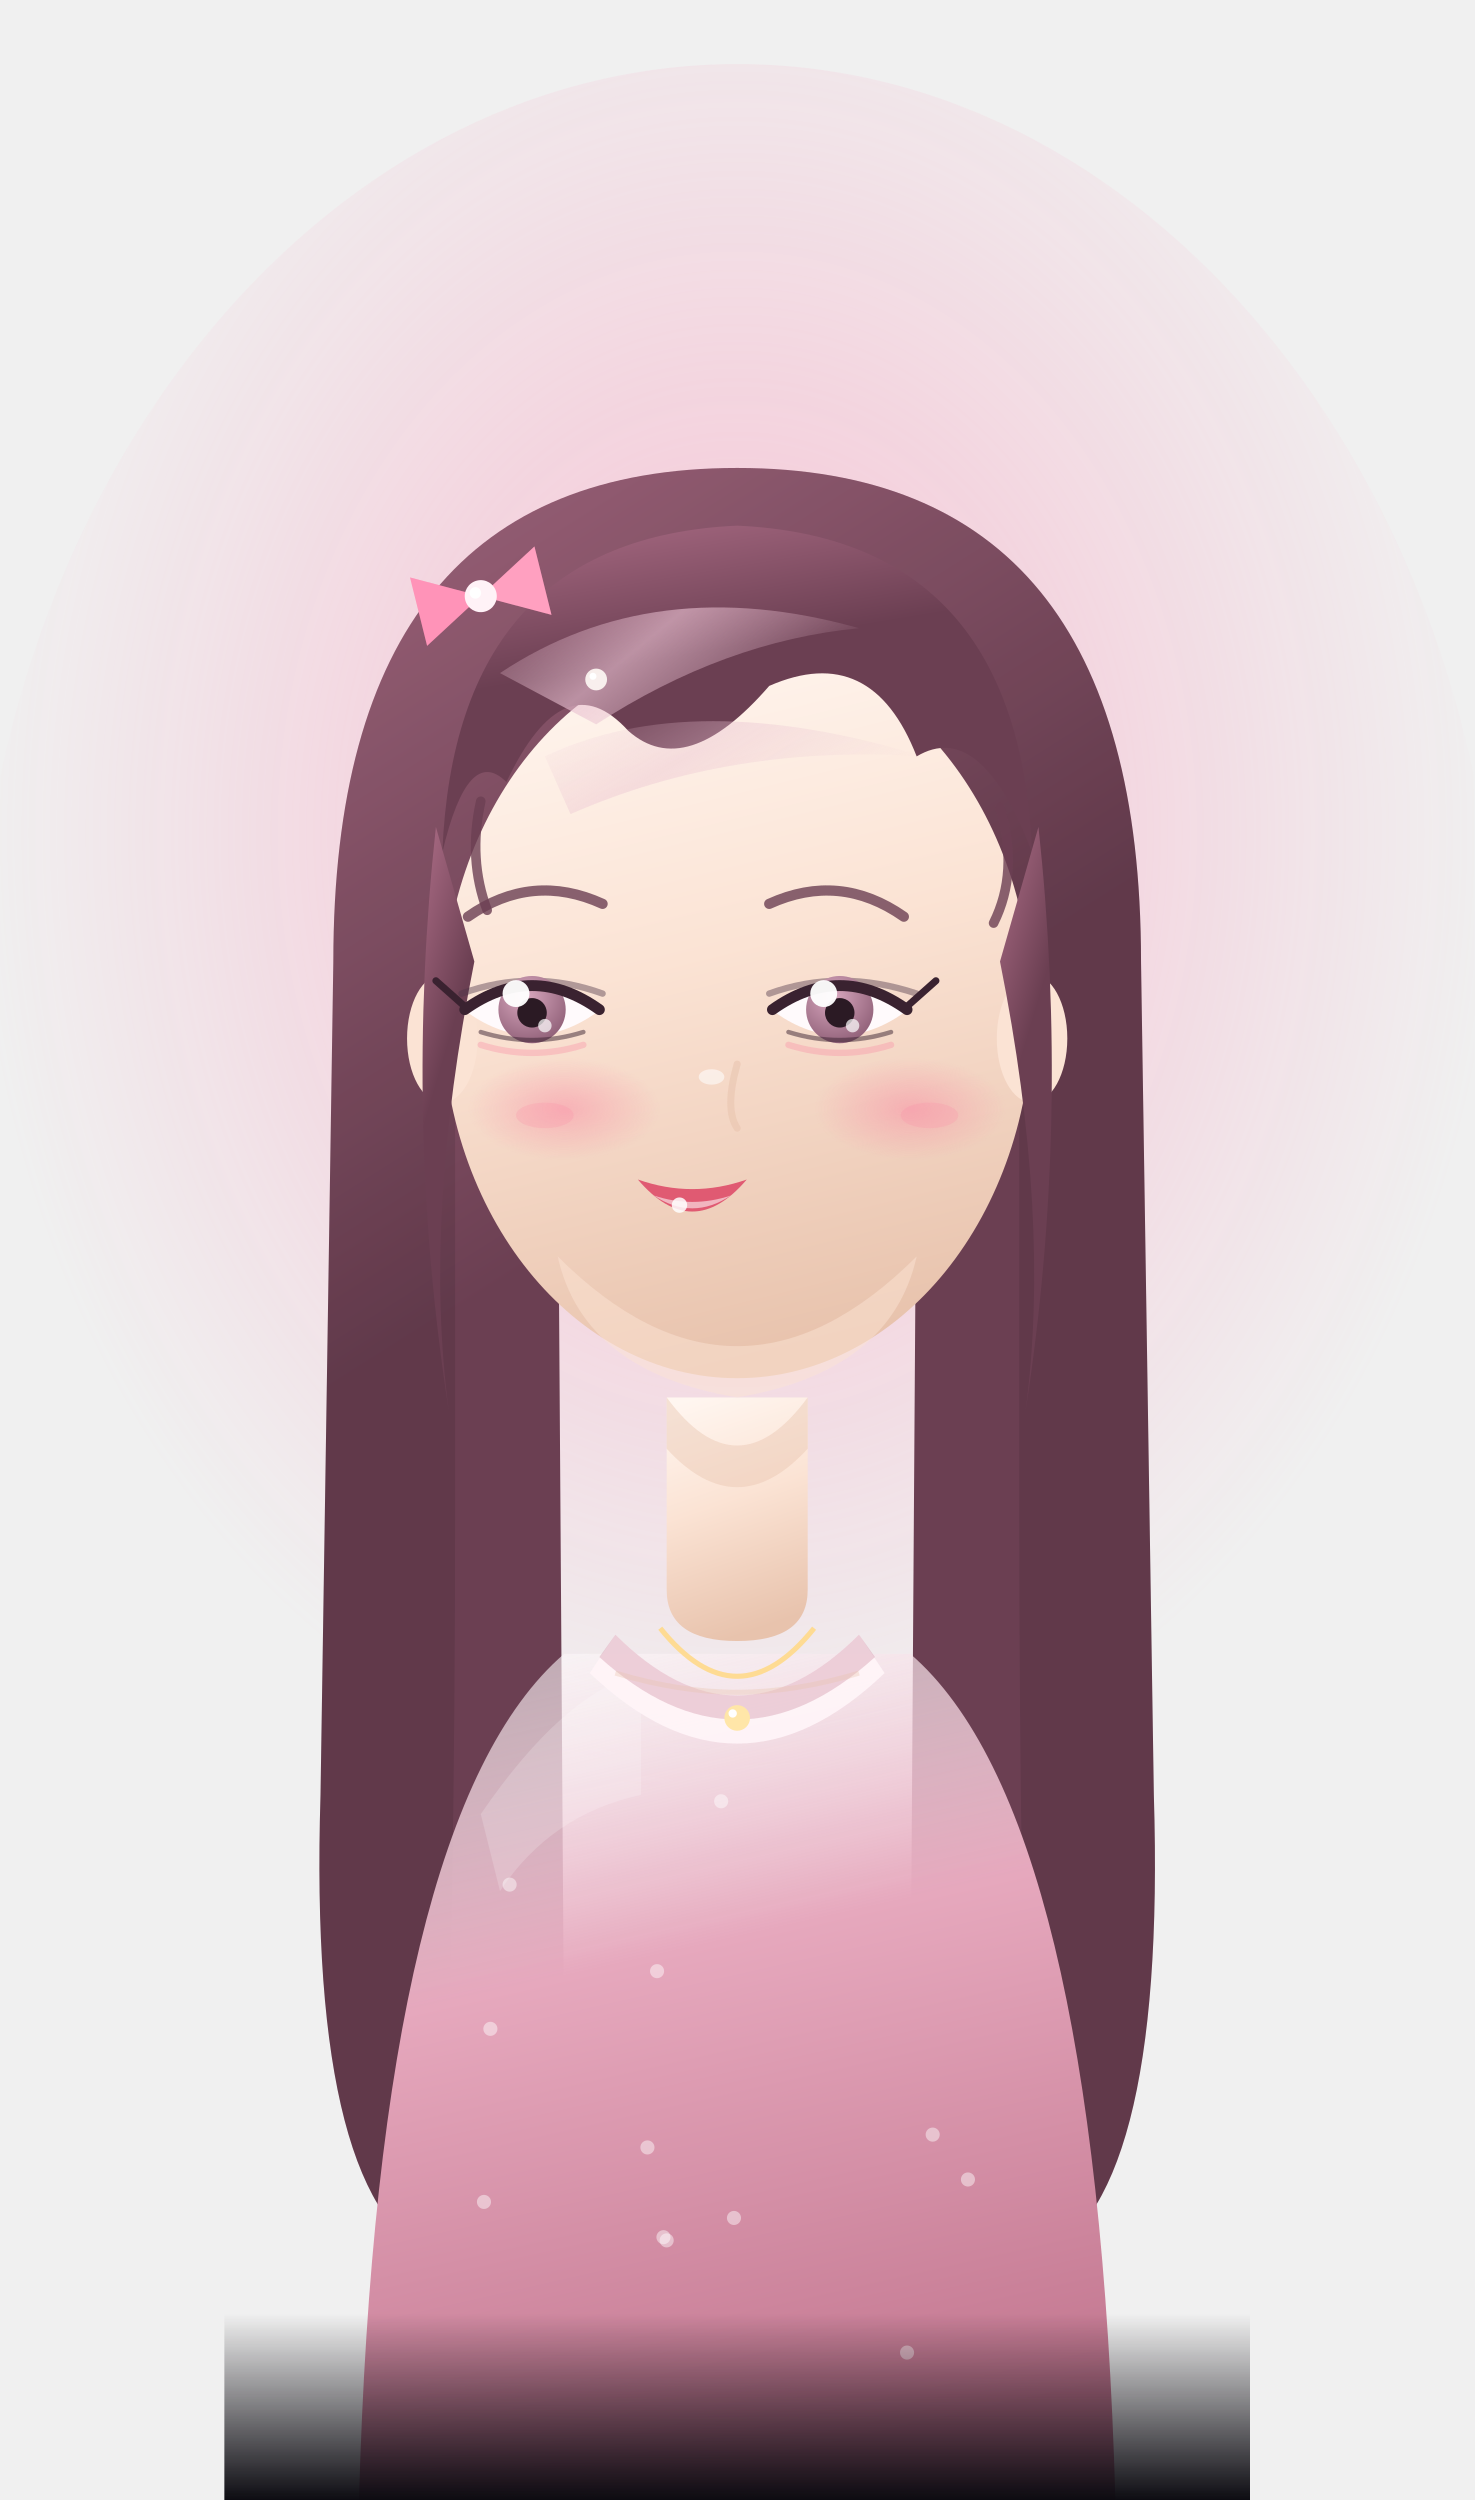
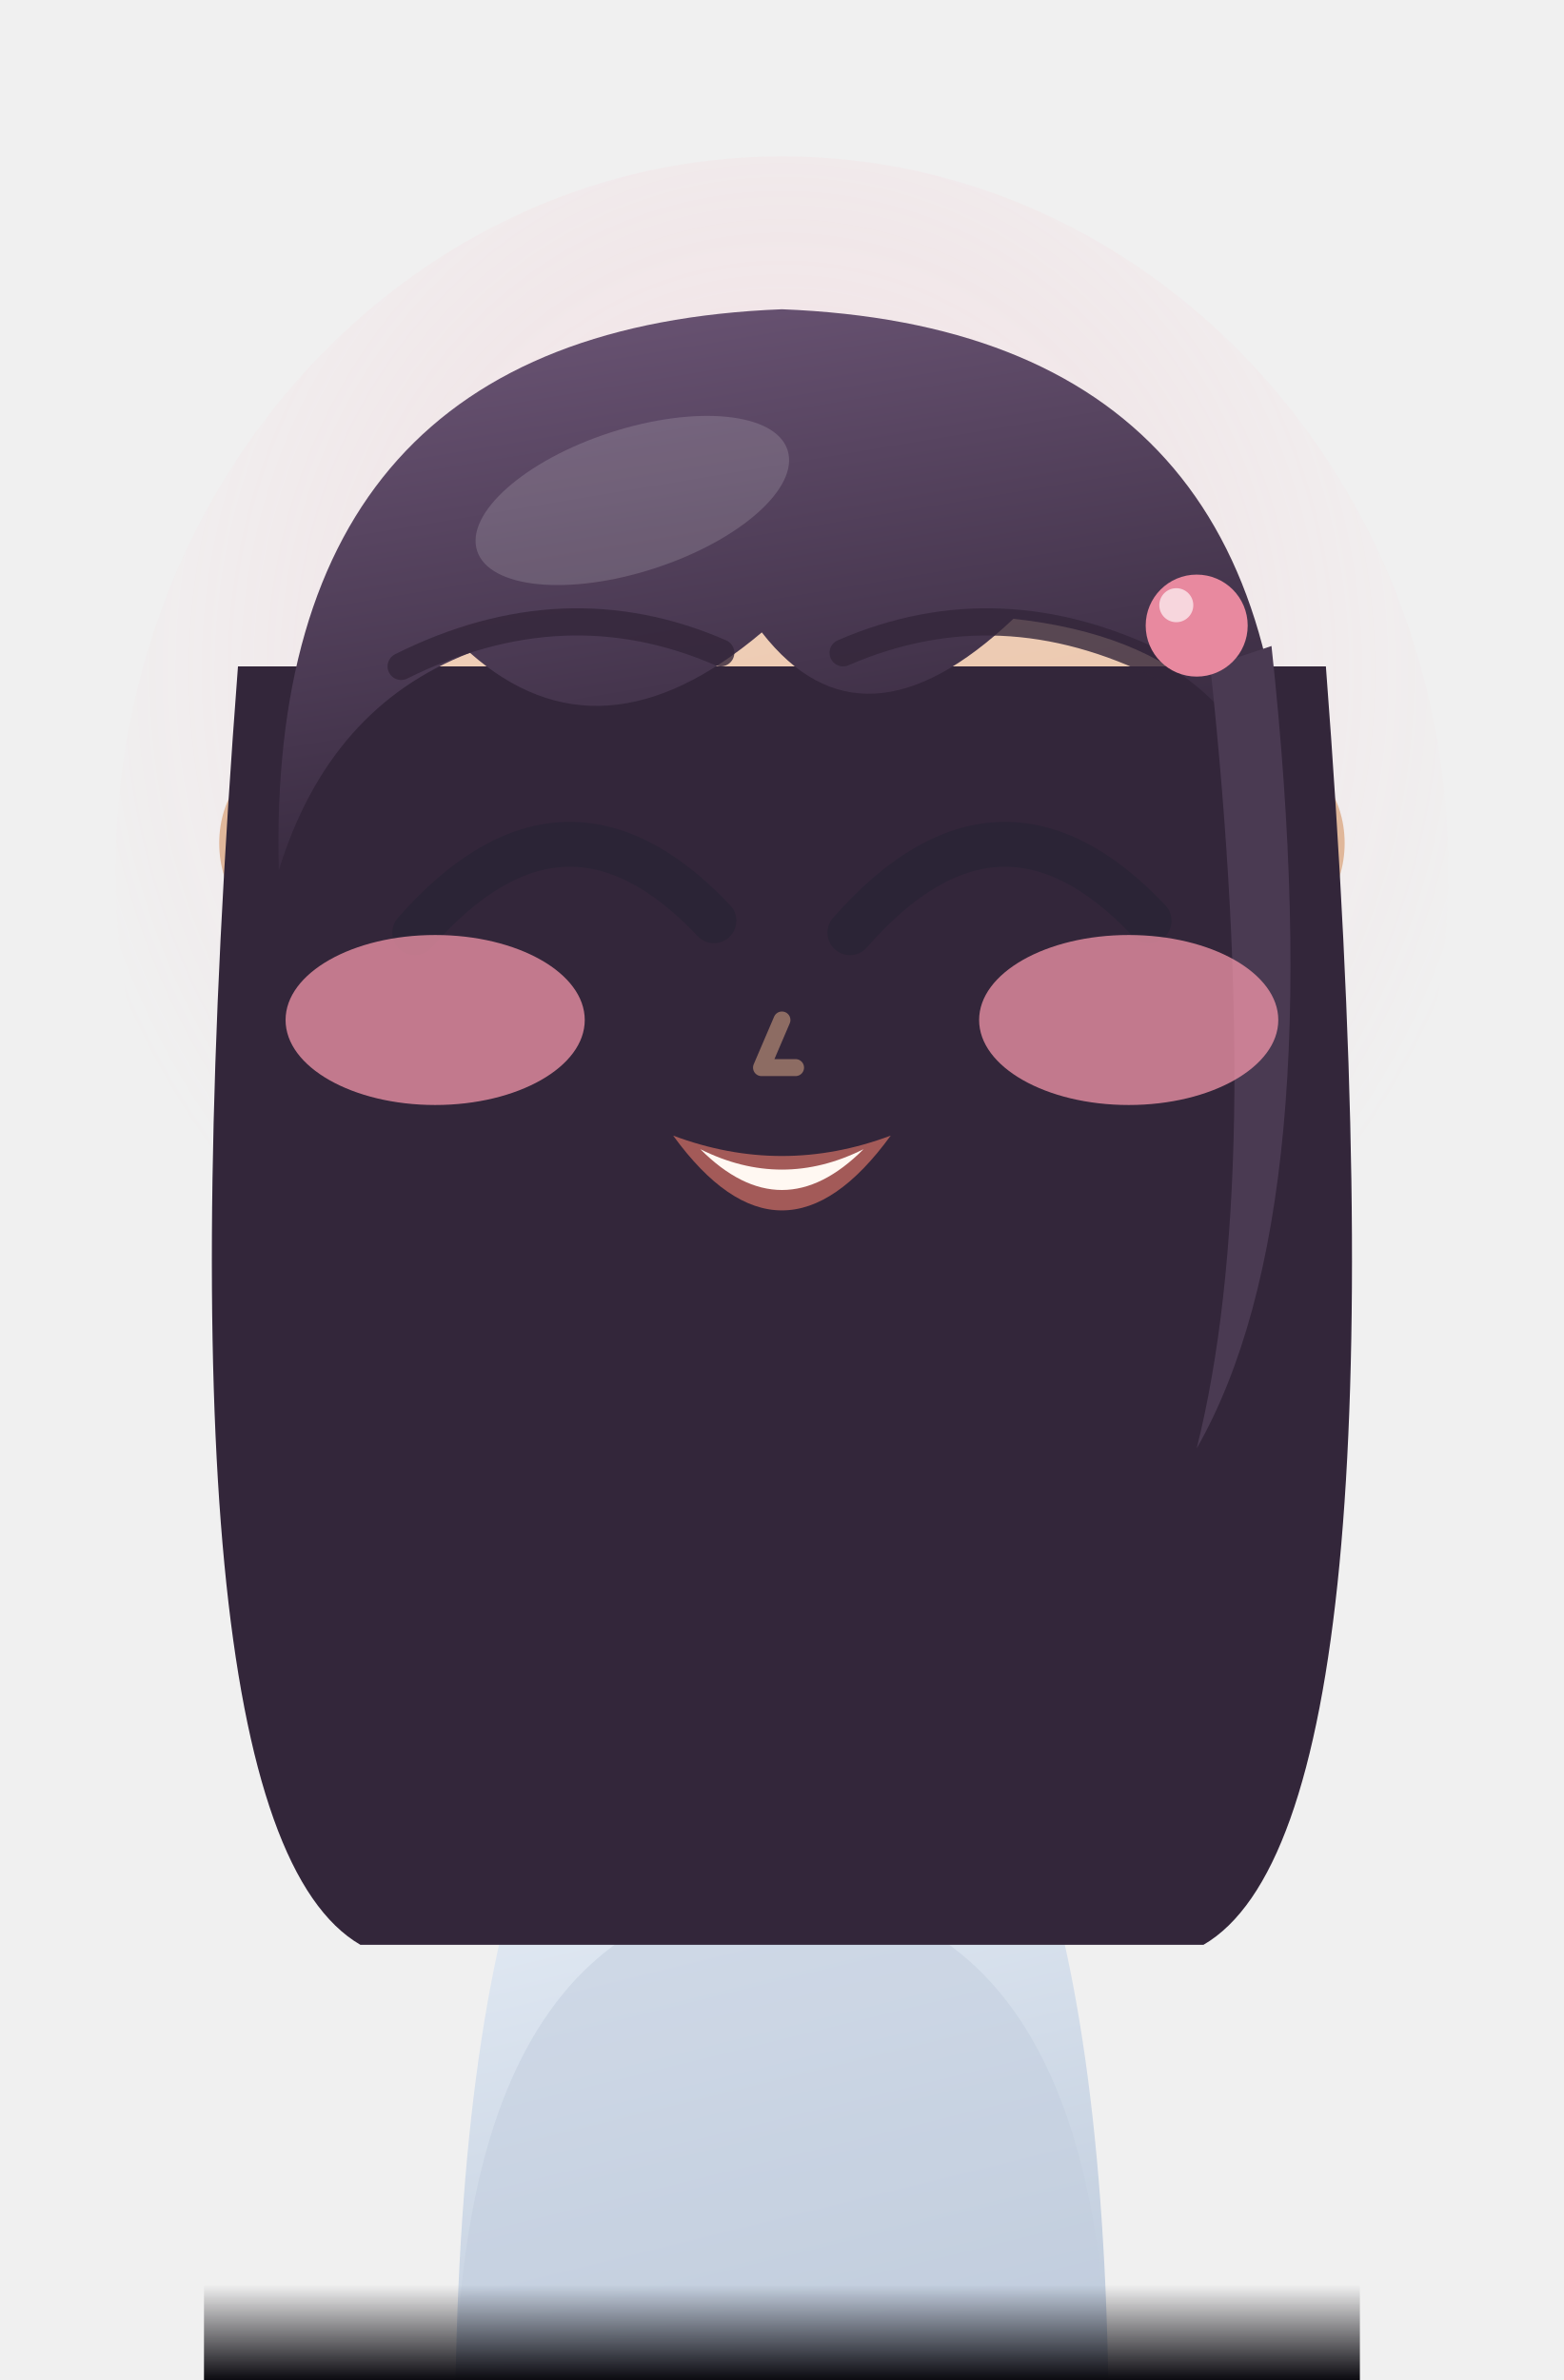
- <svg xmlns="http://www.w3.org/2000/svg" viewBox="0 0 460 780" width="460" height="780" preserveAspectRatio="xMidYMid slice">
+ <svg xmlns="http://www.w3.org/2000/svg" viewBox="0 0 460 700" width="460" height="700" preserveAspectRatio="xMidYMax meet">
  <defs>
-     <linearGradient id="hairG" x1="0.1" y1="0" x2="0.4" y2="1">
-       <stop offset="0%" stop-color="#a86a83" />
-       <stop offset="45%" stop-color="#6b3f52" />
-       <stop offset="100%" stop-color="#6b3f52" />
+     <radialGradient id="iris" cx="0.5" cy="0.28" r="0.75">
+       <stop offset="0%" stop-color="#7e93c4" />
+       <stop offset="55%" stop-color="#3c4a6b" />
+       <stop offset="100%" stop-color="#4a2f52" />
+     </radialGradient>
+     <radialGradient id="aura" cx="0.5" cy="0.36" r="0.55">
+       <stop offset="0%" stop-color="#ff9db0" stop-opacity="0.22" />
+       <stop offset="100%" stop-color="#ff9db0" stop-opacity="0" />
+     </radialGradient>
+     <linearGradient id="hairG" x1="0.2" y1="0" x2="0.5" y2="1">
+       <stop offset="0%" stop-color="#6a5474" />
+       <stop offset="100%" stop-color="#33263a" />
    </linearGradient>
-     <linearGradient id="skinG" x1="0.2" y1="0" x2="0.4" y2="1">
-       <stop offset="0%" stop-color="#fff6f0" />
-       <stop offset="45%" stop-color="#fbe3d4" />
-       <stop offset="100%" stop-color="#e8c3ad" />
+     <linearGradient id="skinG" x1="0.3" y1="0" x2="0.5" y2="1">
+       <stop offset="0%" stop-color="#f6d9c4" />
+       <stop offset="100%" stop-color="#e0b79a" />
    </linearGradient>
-     <linearGradient id="coatG" x1="0.1" y1="0" x2="0.3" y2="1">
-       <stop offset="0%" stop-color="#ffffff" stop-opacity="0.55" />
-       <stop offset="40%" stop-color="#e6a8bd" />
-       <stop offset="100%" stop-color="#c2768f" />
+     <linearGradient id="clothG" x1="0.2" y1="0" x2="0.4" y2="1">
+       <stop offset="0%" stop-color="#f2f8ff" />
+       <stop offset="100%" stop-color="#c2cede" />
    </linearGradient>
-     <linearGradient id="hairShineG" x1="0" y1="0" x2="1" y2="0.4">
-       <stop offset="0%" stop-color="#e8bfd0" stop-opacity="0" />
-       <stop offset="45%" stop-color="#e8bfd0" stop-opacity="0.85" />
-       <stop offset="100%" stop-color="#e8bfd0" stop-opacity="0" />
-     </linearGradient>
-     <radialGradient id="irisG" cx="0.4" cy="0.3" r="0.8">
-       <stop offset="0%" stop-color="#d9a8bf" />
-       <stop offset="100%" stop-color="#8a5a72" />
-     </radialGradient>
-     <radialGradient id="blushG" cx="0.5" cy="0.5" r="0.5">
-       <stop offset="0%" stop-color="#f98aa4" stop-opacity="0.5" />
-       <stop offset="100%" stop-color="#f98aa4" stop-opacity="0" />
-     </radialGradient>
-     <radialGradient id="aura" cx="0.5" cy="0.4" r="0.5">
-       <stop offset="0%" stop-color="#ff7ba8" stop-opacity="0.42" />
-       <stop offset="100%" stop-color="#ff7ba8" stop-opacity="0" />
-     </radialGradient>
    <linearGradient id="fade" x1="0" y1="0" x2="0" y2="1">
-       <stop offset="70%" stop-color="#0b0a10" stop-opacity="0" />
+       <stop offset="80%" stop-color="#0b0a10" stop-opacity="0" />
      <stop offset="100%" stop-color="#0b0a10" stop-opacity="1" />
    </linearGradient>
  </defs>
-   <ellipse cx="230" cy="320" rx="238" ry="300" fill="url(#aura)" />
-   <path d="M104 300 Q104 146 230 146 Q356 146 356 300          L360 560 Q364 690 322 706 Q286 700 284 640          L286 344 L174 344 L176 640 Q174 700 138 706          Q96 690 100 560 Z" fill="url(#hairG)" />
-   <path d="M104 300 Q104 146 230 146 Q356 146 356 300 L360 560 Q364 690 322 706          Q318 600 318 470 L318 344 L142 344 L142 470 Q142 600 138 706          Q96 690 100 560 Z" fill="#000" opacity="0.10" />
-   <path d="M112 780 Q118 566 176 516 L284 516 Q342 566 348 780 Z" fill="url(#coatG)" />
-   <path d="M150 566 Q176 528 200 522 L200 560 Q172 566 156 590 Z" fill="#fff" opacity="0.18" />
-   <path d="M192 510 Q230 548 268 510 L276 522 Q230 566 184 522 Z" fill="#fff4f8" opacity="0.95" />
-   <path d="M192 510 Q230 548 268 510 L273 517 Q230 556 187 517 Z" fill="#c2768f" opacity="0.3" />
-   <path d="M206 508 Q230 538 254 508" fill="none" stroke="#ffd98a" stroke-width="1.6" opacity="0.9" />
-   <circle cx="230" cy="536" r="4" fill="#ffe6a8" />
-   <circle cx="228.6" cy="534.6" r="1.3" fill="#fff" />
-   <circle cx="283" cy="734" r="2.2" fill="#fff" opacity="0.45" />
-   <circle cx="202" cy="670" r="2.2" fill="#fff" opacity="0.45" />
-   <circle cx="205" cy="615" r="2.2" fill="#fff" opacity="0.45" />
-   <circle cx="153" cy="633" r="2.2" fill="#fff" opacity="0.45" />
-   <circle cx="229" cy="692" r="2.2" fill="#fff" opacity="0.45" />
-   <circle cx="159" cy="588" r="2.2" fill="#fff" opacity="0.45" />
-   <circle cx="151" cy="687" r="2.2" fill="#fff" opacity="0.45" />
-   <circle cx="291" cy="666" r="2.2" fill="#fff" opacity="0.45" />
-   <circle cx="225" cy="562" r="2.2" fill="#fff" opacity="0.45" />
-   <circle cx="208" cy="699" r="2.2" fill="#fff" opacity="0.45" />
-   <circle cx="207" cy="698" r="2.2" fill="#fff" opacity="0.45" />
-   <circle cx="302" cy="680" r="2.2" fill="#fff" opacity="0.45" />
-   <path d="M208 436 L208 496 Q208 512 230 512 Q252 512 252 496 L252 436 Z" fill="url(#skinG)" />
-   <path d="M208 436 Q230 466 252 436 L252 452 Q230 476 208 452 Z" fill="#e8c3ad" opacity="0.42" />
-   <path d="M192 522 Q212 528 230 528 Q248 528 268 522" fill="none" stroke="#e8c3ad" stroke-width="1.6" opacity="0.35" />
-   <ellipse cx="230" cy="316" rx="92" ry="114" fill="url(#skinG)" />
-   <path d="M174 392 Q230 448 286 392 Q278 428 230 436 Q182 428 174 392 Z" fill="#fbe3d4" opacity="0.5" />
-   <ellipse cx="138" cy="324" rx="11" ry="20" fill="#fbe3d4" />
-   <ellipse cx="322" cy="324" rx="11" ry="20" fill="#fbe3d4" />
-   <path d="M136 318 Q142 324 136 332" fill="none" stroke="#e8c3ad" stroke-width="1.6" opacity="0.6" />
-   <path d="M138 266 Q142 168 230 164 Q318 168 322 266          Q306 224 286 236 Q272 200 240 214          Q214 244 196 228 Q176 206 158 244 Q146 232 138 266 Z" fill="url(#hairG)" />
-   <path d="M150 250 Q146 268 152 284" fill="none" stroke="#6b3f52" stroke-width="3" stroke-linecap="round" opacity="0.8" />
-   <path d="M312 252 Q318 272 310 288" fill="none" stroke="#6b3f52" stroke-width="3" stroke-linecap="round" opacity="0.8" />
-   <path d="M156 210 Q204 178 268 196 Q226 200 186 226 Z" fill="url(#hairShineG)" opacity="0.75" />
-   <path d="M170 236 Q216 214 288 236 Q228 232 178 254 Z" fill="url(#hairShineG)" opacity="0.45" />
-   <path d="M136 258 Q126 350 140 440 Q132 380 148 300 Z" fill="url(#hairG)" />
-   <path d="M324 258 Q334 350 320 440 Q328 380 312 300 Z" fill="url(#hairG)" />
-   <ellipse cx="176" cy="346" rx="30" ry="16" fill="url(#blushG)" />
-   <ellipse cx="284" cy="346" rx="30" ry="16" fill="url(#blushG)" />
-   <ellipse cx="170" cy="348" rx="9" ry="4" fill="#f98aa4" opacity="0.22" />
-   <ellipse cx="290" cy="348" rx="9" ry="4" fill="#f98aa4" opacity="0.22" />
-   <path d="M146 286 Q166 272 188 282" fill="none" stroke="#6b3f52" stroke-width="3.2" stroke-linecap="round" opacity="0.8" />
-   <path d="M240 282 Q262 272 282 286" fill="none" stroke="#6b3f52" stroke-width="3.2" stroke-linecap="round" opacity="0.8" />
-   <path d="M144 310 Q166 302 188 310" fill="none" stroke="#4a3244" stroke-width="2" opacity="0.42" stroke-linecap="round" />
-   <path d="M240 310 Q262 302 286 310" fill="none" stroke="#4a3244" stroke-width="2" opacity="0.42" stroke-linecap="round" />
-   <path d="M146 316 Q166 302 186 316 Q166 330 146 316 Z" fill="#fffafc" />
-   <path d="M242 316 Q262 302 282 316 Q262 330 242 316 Z" fill="#fffafc" />
-   <circle cx="166" cy="315" r="10.5" fill="url(#irisG)" />
-   <circle cx="262" cy="315" r="10.5" fill="url(#irisG)" />
-   <circle cx="166" cy="316" r="4.6" fill="#2b1a24" />
-   <circle cx="262" cy="316" r="4.6" fill="#2b1a24" />
-   <path d="M145 315 Q166 300 187 315" fill="none" stroke="#3a2230" stroke-width="3.4" stroke-linecap="round" />
-   <path d="M241 315 Q262 300 283 315" fill="none" stroke="#3a2230" stroke-width="3.4" stroke-linecap="round" />
-   <path d="M150 322 Q166 327 182 322" fill="none" stroke="#3a2230" stroke-width="1.4" opacity="0.5" stroke-linecap="round" />
-   <path d="M246 322 Q262 327 278 322" fill="none" stroke="#3a2230" stroke-width="1.4" opacity="0.5" stroke-linecap="round" />
-   <path d="M145 314 L136 306" stroke="#3a2230" stroke-width="2.2" stroke-linecap="round" />
-   <path d="M283 314 L292 306" stroke="#3a2230" stroke-width="2.2" stroke-linecap="round" />
-   <path d="M150 326 Q166 331 182 326" fill="none" stroke="#f98aa4" stroke-width="2" opacity="0.35" stroke-linecap="round" />
-   <path d="M246 326 Q262 331 278 326" fill="none" stroke="#f98aa4" stroke-width="2" opacity="0.35" stroke-linecap="round" />
-   <circle cx="161" cy="310" r="4.2" fill="#fff" opacity="0.95" />
-   <circle cx="257" cy="310" r="4.2" fill="#fff" opacity="0.95" />
-   <circle cx="170" cy="320" r="2.1" fill="#fff" opacity="0.7" />
-   <circle cx="266" cy="320" r="2.1" fill="#fff" opacity="0.7" />
-   <path d="M230 332 Q226 346 230 352" fill="none" stroke="#e8c3ad" stroke-width="2.2" stroke-linecap="round" opacity="0.55" />
-   <ellipse cx="222" cy="336" rx="4" ry="2.4" fill="#fff" opacity="0.55" />
-   <path d="M199 368 Q216 388 233 368 Q216 374 199 368 Z" fill="#e05a72" />
-   <path d="M204 373 Q216 381 228 373 Q216 377 204 373 Z" fill="#fff" opacity="0.55" />
-   <circle cx="212" cy="376" r="2.4" fill="#fff" opacity="0.85" />
-   <g transform="translate(150,186) rotate(-14)">
-     <path d="M0 0 L-20 -11 L-20 11 Z" fill="#ff7ba8" />
-     <path d="M0 0 L20 -11 L20 11 Z" fill="#ff7ba8" />
-     <path d="M0 0 L-20 -11 L-20 11 Z" fill="#fff" opacity="0.18" />
-     <path d="M0 0 L20 -11 L20 11 Z" fill="#fff" opacity="0.28" />
-     <circle cx="0" cy="0" r="5" fill="#fff2f7" />
-     <circle cx="-1.4" cy="-1.4" r="1.8" fill="#fff" />
-   </g>
-   <circle cx="186" cy="212" r="3.4" fill="#fffaf5" opacity="0.9" />
-   <circle cx="185" cy="211" r="1.1" fill="#fff" />
-   <rect x="70" y="586" width="320" height="194" fill="url(#fade)" />
+   <ellipse cx="230" cy="256" rx="196" ry="210" fill="url(#aura)" />
+   <path d="M172 600 L172 676 Q172 692 188 692 L214 692 Q228 692 228 676 L228 600 Z" fill="#e0b79a" />
+   <path d="M236 600 L236 676 Q236 692 250 692 L276 692 Q292 692 292 676 L292 600 Z" fill="#e0b79a" />
+   <path d="M166 674 Q158 700 182 704 L224 704 Q234 700 228 678 Z" fill="#4a3f52" />
+   <path d="M238 678 Q232 700 242 704 L284 704 Q308 700 300 674 Z" fill="#4a3f52" />
+   <path d="M134 700 Q138 474 230 466 Q322 474 326 700 Z" fill="url(#clothG)" />
+   <path d="M198 470 Q230 498 262 470 L270 484 Q230 514 190 484 Z" fill="#c2cede" />
+   <path d="M200 472 Q230 496 260 472 L264 478 Q230 502 196 478 Z" fill="#000" opacity="0.1" />
+   <path d="M230 496 l-26 -16 l6 -12 l20 12 l20 -12 l6 12 z" fill="#7f9fd4" />
+   <circle cx="230" cy="484" r="7" fill="#7f9fd4" opacity="0.8" />
+   <path d="M134 700 Q138 560 230 556 Q322 560 326 700 Z" fill="#c2cede" opacity="0.55" />
+   <ellipse cx="128" cy="534" rx="23" ry="27" fill="#f6d9c4" />
+   <ellipse cx="332" cy="534" rx="23" ry="27" fill="#f6d9c4" />
+   <ellipse cx="128" cy="534" rx="23" ry="27" fill="#e0b79a" opacity="0.22" />
+   <ellipse cx="332" cy="534" rx="23" ry="27" fill="#e0b79a" opacity="0.22" />
+   <path d="M206 376 L206 470 Q230 486 254 470 L254 376 Z" fill="#e0b79a" />
+   <path d="M206 384 Q230 414 254 384 L254 402 Q230 428 206 402 Z" fill="#c99b7e" opacity="0.45" />
+   <ellipse cx="230" cy="236" rx="148" ry="140.6" fill="url(#skinG)" />
+   <ellipse cx="83.48" cy="248" rx="19" ry="25" fill="#e0b79a" />
+   <ellipse cx="376.52" cy="248" rx="19" ry="25" fill="#e0b79a" />
+   <path d="M70 196 Q44 536 106 572          L354 572          Q416 536 390 196 Z" fill="#33263a" />
+   <path d="M82 256          Q78 96.88 230 90.96          Q382 96.88 378 256          Q372 190 298.08 182          Q253.68 224 224.08 186          Q176.72 226 138.24 192          Q96.8 208 82 256 Z" fill="url(#hairG)" />
+   <path d="M374 190 Q392 356 352 426          Q372 346 356 196 Z" fill="#4a3a52" />
+   <ellipse cx="186" cy="147.2" rx="48" ry="21" fill="#ffffff" opacity="0.15" transform="rotate(-18 186 147.2)" />
+   <path d="M118 196 Q166 172 212 192" fill="none" stroke="#33263a" stroke-width="8" stroke-linecap="round" opacity="0.8" />
+   <path d="M248 192 Q294 172 342 196" fill="none" stroke="#33263a" stroke-width="8" stroke-linecap="round" opacity="0.8" />
+   <path d="M122 274.32 Q166 224.16 210 270.8" fill="none" stroke="#2b2436" stroke-width="13.2" stroke-linecap="round" />
+   <path d="M250 274.32 Q294 224.16 338 270.8" fill="none" stroke="#2b2436" stroke-width="13.2" stroke-linecap="round" />
+   <path d="M230 300 L224 314 L234 314" fill="none" stroke="#c99b7e" stroke-width="5" stroke-linecap="round" stroke-linejoin="round" opacity="0.6" />
+   <path d="M198 334 Q230 378 262 334                    Q230 346 198 334 Z" fill="#a35a58" />
+   <path d="M206 338 Q230 350 254 338                    Q230 362 206 338 Z" fill="#fff8f2" />
+   <ellipse cx="128" cy="300" rx="44" ry="25" fill="#ff9db0" opacity="0.7" />
+   <ellipse cx="332" cy="300" rx="44" ry="25" fill="#ff9db0" opacity="0.7" />
+   <circle cx="352" cy="184" r="15" fill="#e8899f" />
+   <circle cx="346" cy="178" r="5" fill="#fff" opacity="0.65" />
+   <rect x="60" y="560" width="340" height="140" fill="url(#fade)" />
</svg>
